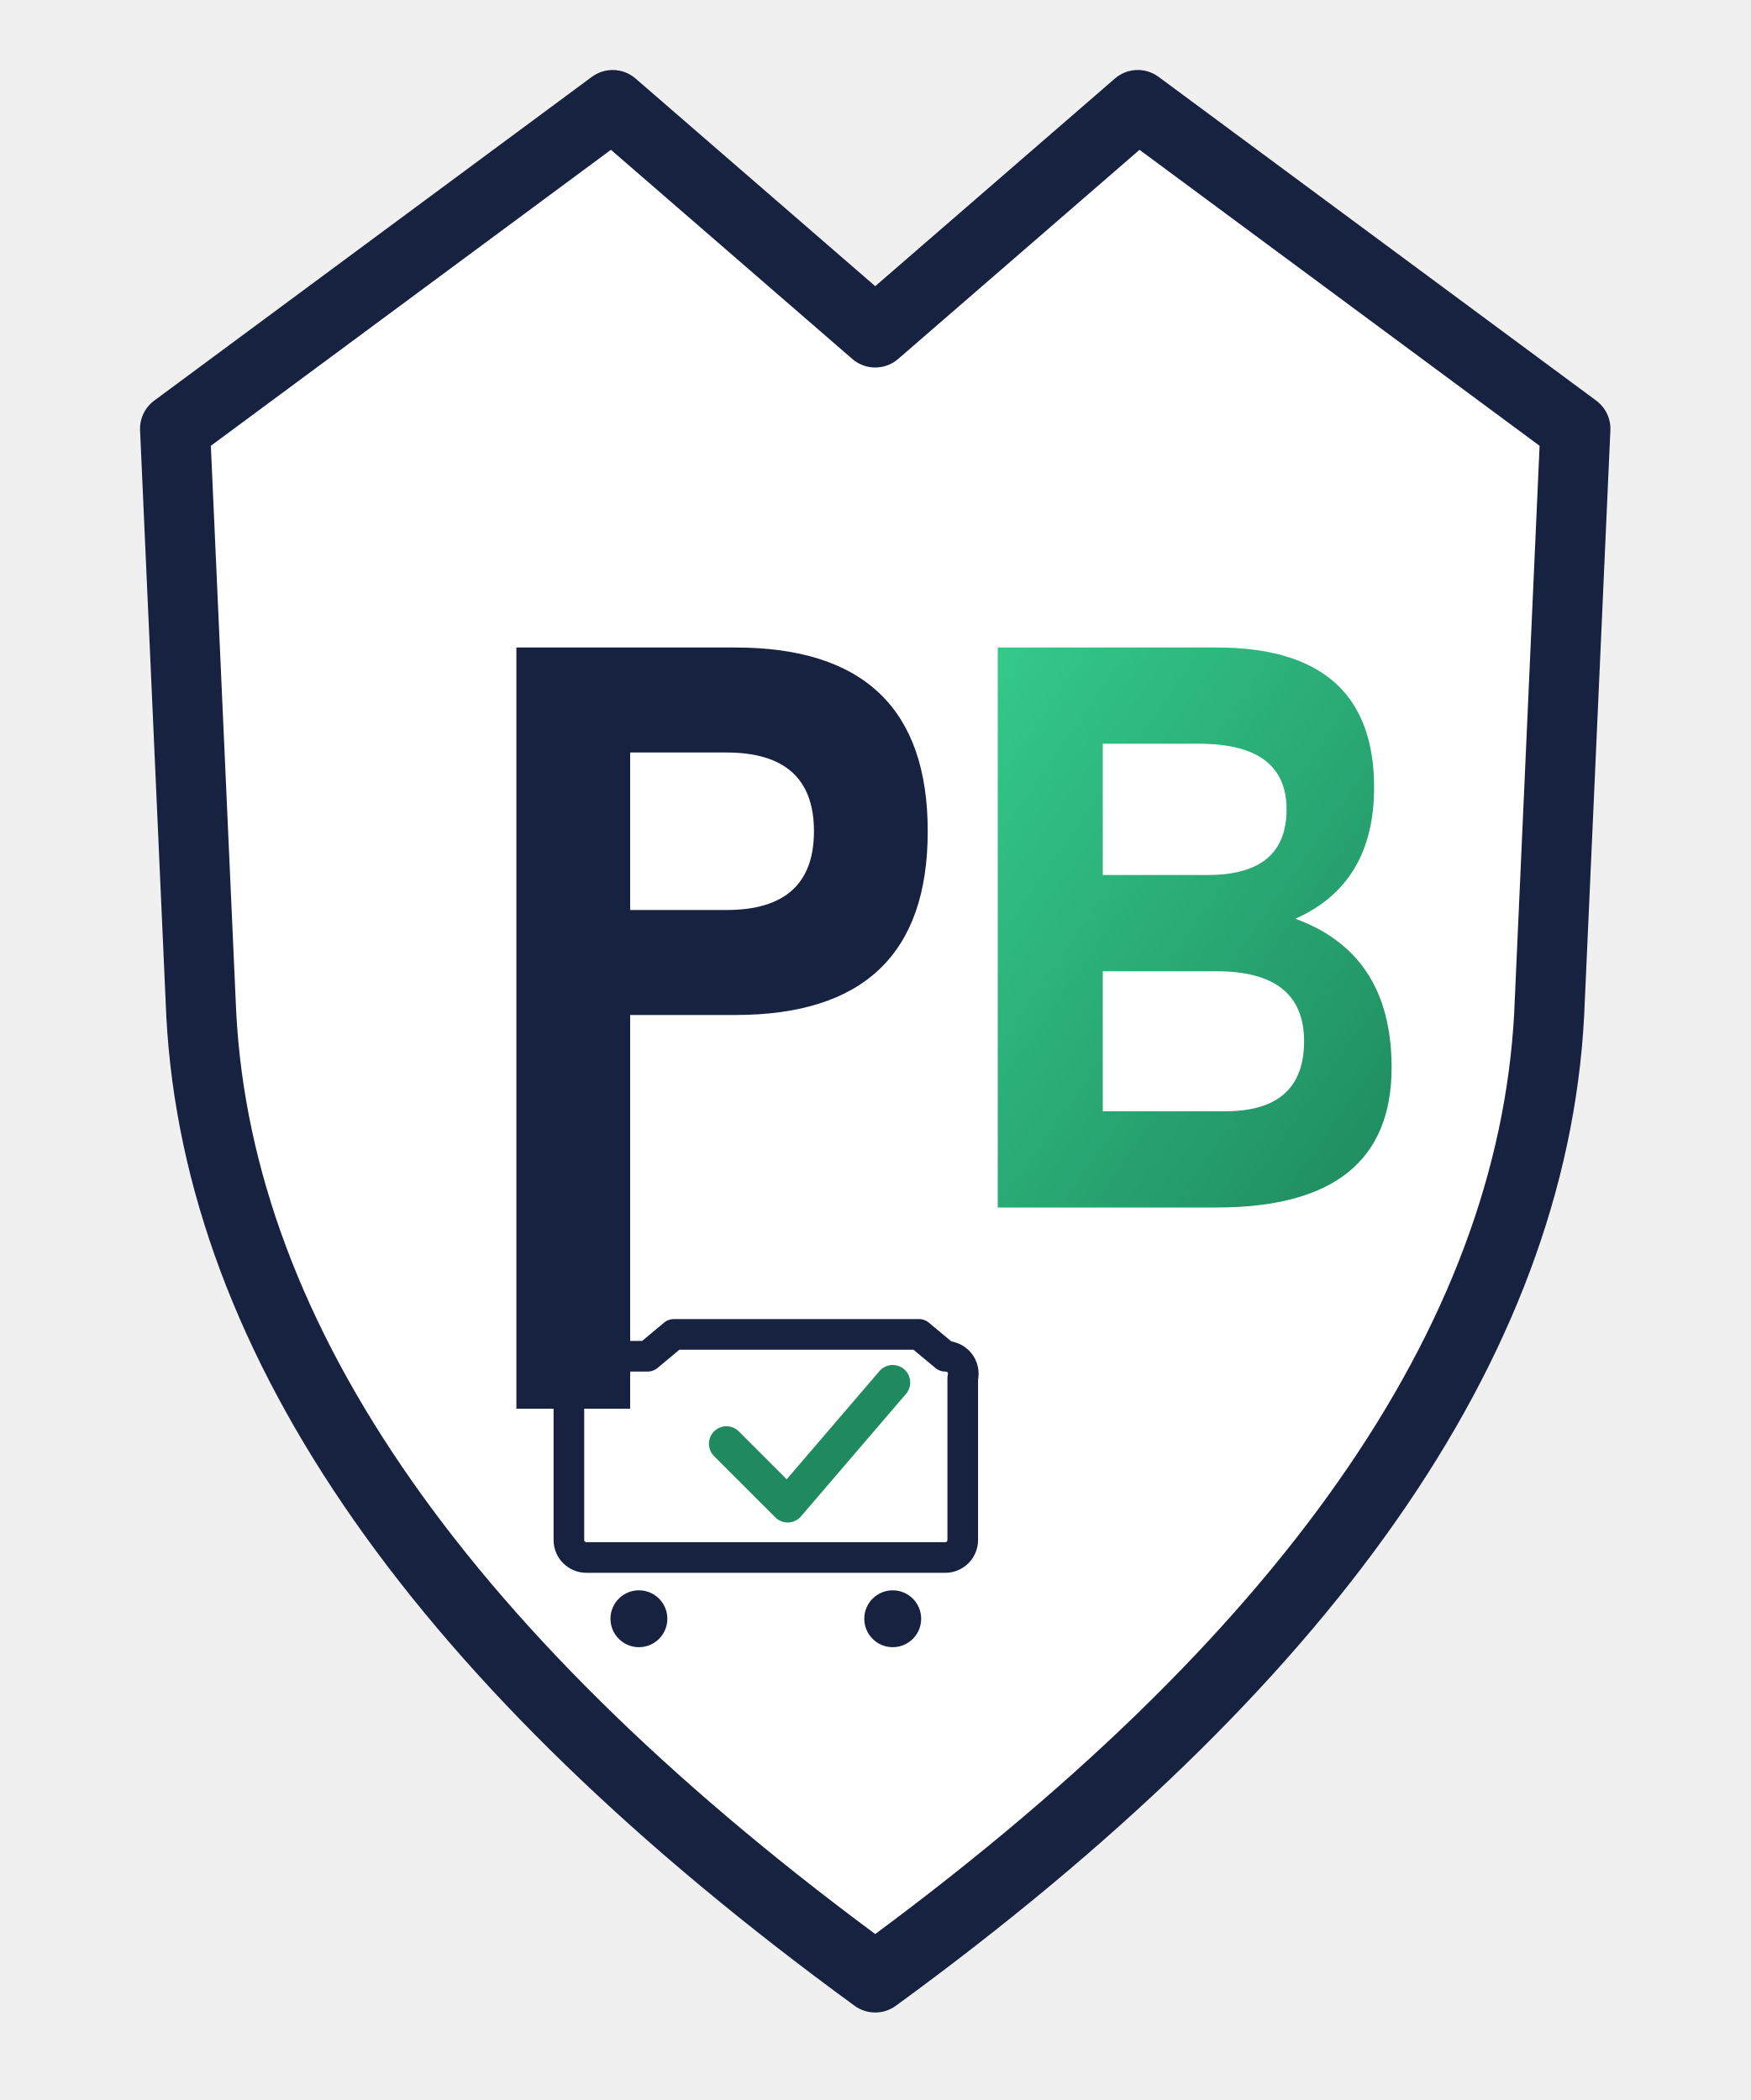
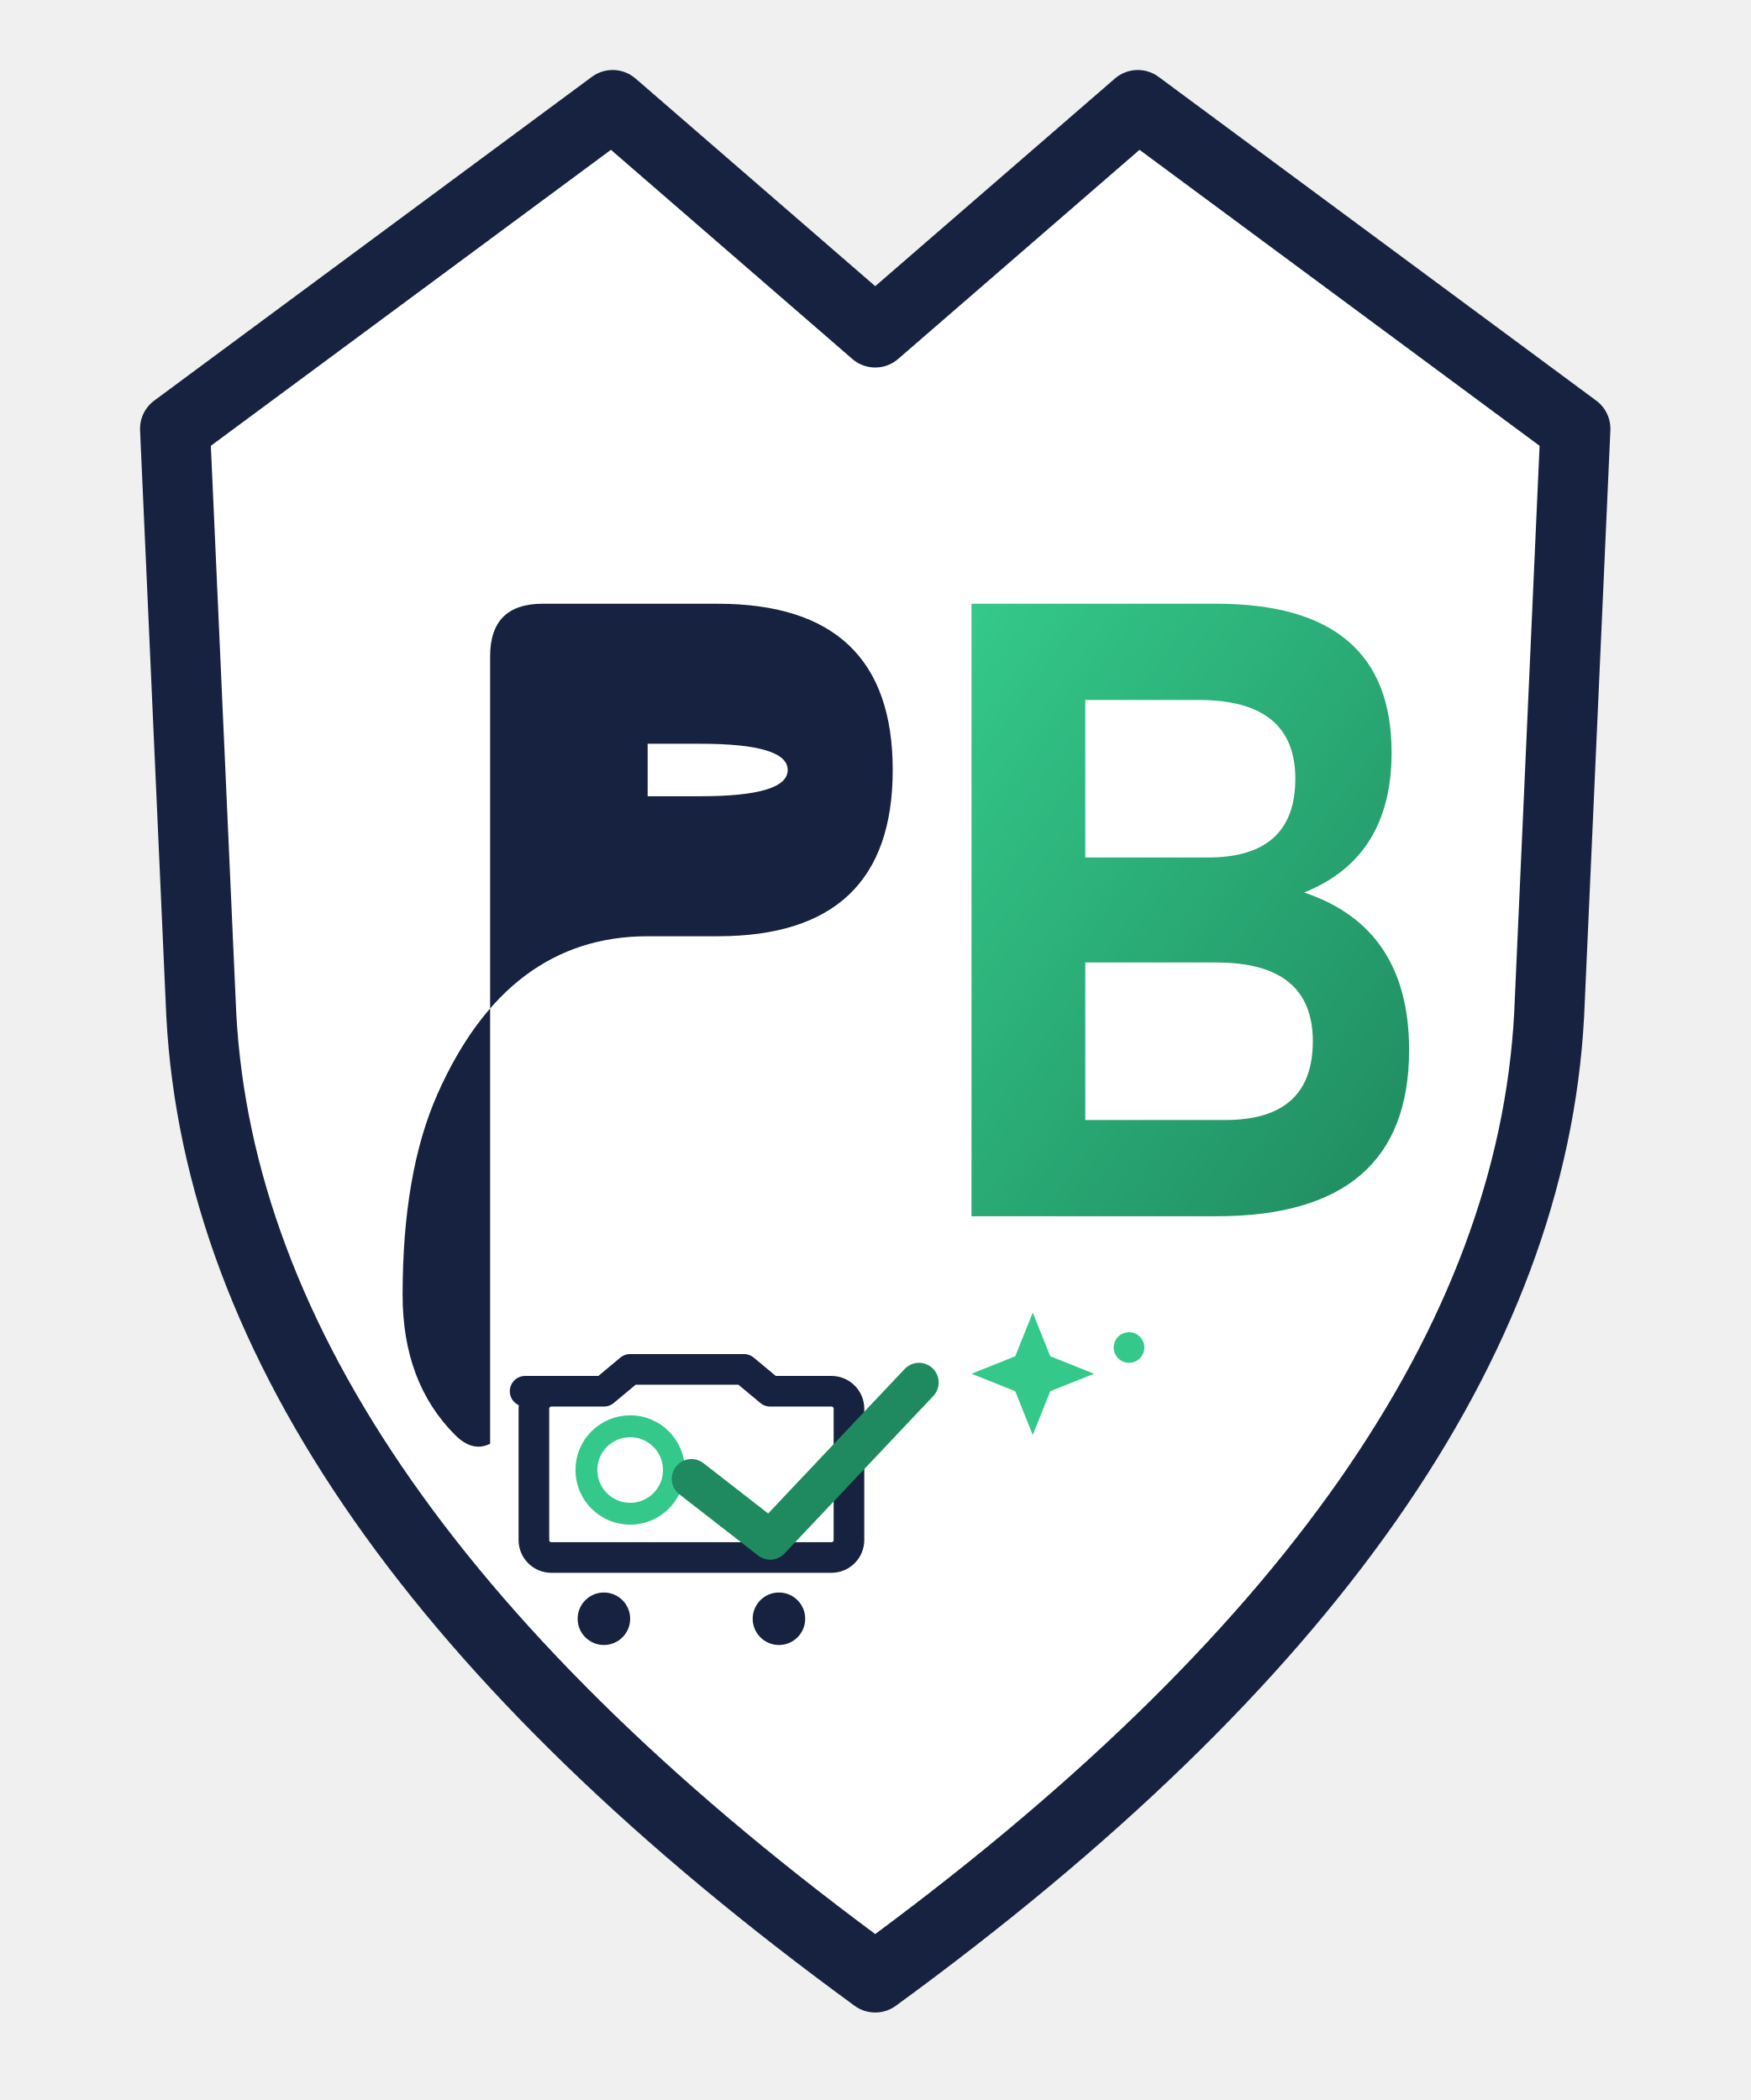
<svg xmlns="http://www.w3.org/2000/svg" viewBox="0 0 400 480">
  <defs>
-     <linearGradient id="pbGreenA" x1="0%" y1="0%" x2="100%" y2="100%">
+     <linearGradient id="pbGreen" x1="0%" y1="0%" x2="100%" y2="100%">
      <stop offset="0%" stop-color="#34C98A" />
      <stop offset="100%" stop-color="#1F8A5F" />
    </linearGradient>
  </defs>
  <path d="M40,98 L140,24 L200,76 L260,24 L360,98            L354,232 Q348,344 200,452            Q52,344 46,232 Z" fill="#FFFFFF" stroke="#16223F" stroke-width="16" stroke-linejoin="round" stroke-linecap="round" />
-   <path d="M118,322 L118,148 L168,148 Q212,148 212,190 Q212,232 168,232 L144,232 L144,322 Z" fill="#16223F" />
-   <path d="M144,172 L144,208 L166,208 Q186,208 186,190 Q186,172 166,172 Z" fill="#FFFFFF" />
-   <path d="M228,148 L278,148 Q314,148 314,180 Q314,202 296,210 Q318,218 318,244            Q318,276 278,276 L228,276 Z" fill="url(#pbGreenA)" />
-   <path d="M252,170 L252,200 L276,200 Q294,200 294,185 Q294,170 274,170 Z" fill="#FFFFFF" />
-   <path d="M252,222 L252,254 L280,254 Q298,254 298,238 Q298,222 278,222 Z" fill="#FFFFFF" />
-   <g transform="translate(130,300)" fill="none" stroke="#16223F" stroke-width="7" stroke-linecap="round" stroke-linejoin="round">
-     <path d="M0,10 L18,10 L24,5 L80,5 L86,10 A4,4 0 0 1 90,15 L90,52 A4,4 0 0 1 86,56 L4,56 A4,4 0 0 1 0,52 Z" />
-   </g>
-   <g transform="translate(130,300)">
-     <circle cx="16" cy="70" r="6.5" fill="#16223F" />
-     <circle cx="74" cy="70" r="6.5" fill="#16223F" />
-     <path d="M36,30 L50,44 L74,16" fill="none" stroke="#1F8A5F" stroke-width="8" stroke-linecap="round" stroke-linejoin="round" />
+   <path d="M112,330            L112,150            Q112,138 124,138            L164,138            Q204,138 204,176            Q204,214 164,214            L148,214            L148,214            Q116,214 100,250            Q92,268 92,296            Q92,316 104,328            Q108,332 112,330 Z" fill="#16223F" />
+   <path d="M148,170 L148,182 Q148,182 160,182 Q180,182 180,176 Q180,170 160,170 Z" fill="#FFFFFF" />
+   <path d="M222,138            L278,138            Q318,138 318,172            Q318,196 298,204            Q322,212 322,240            Q322,278 278,278            L222,278 Z" fill="url(#pbGreen)" />
+   <path d="M248,160 L248,196 L276,196 Q296,196 296,178 Q296,160 274,160 Z" fill="#FFFFFF" />
+   <path d="M248,220 L248,256 L280,256 Q300,256 300,238 Q300,220 278,220 Z" fill="#FFFFFF" />
+   <g transform="translate(118,300)">
+     <path d="M118,0 L122,10 L132,14 L122,18 L118,28 L114,18 L104,14 L114,10 Z" fill="#34C98A" />
+     <circle cx="140" cy="8" r="3.5" fill="#34C98A" />
+     <path d="M2,18 L20,18 L26,13 L52,13 L58,18 L72,18 A4,4 0 0 1 76,22 L76,52               A4,4 0 0 1 72,56 L8,56 A4,4 0 0 1 4,52 L4,22 A4,4 0 0 1 8,18 Z" fill="none" stroke="#16223F" stroke-width="7" stroke-linejoin="round" />
+     <circle cx="20" cy="70" r="6" fill="#16223F" />
+     <circle cx="60" cy="70" r="6" fill="#16223F" />
+     <circle cx="26" cy="36" r="10" fill="#FFFFFF" stroke="#34C98A" stroke-width="5" />
+     <path d="M40,38 L58,52 L92,16" fill="none" stroke="#1F8A5F" stroke-width="9" stroke-linecap="round" stroke-linejoin="round" />
  </g>
</svg>
